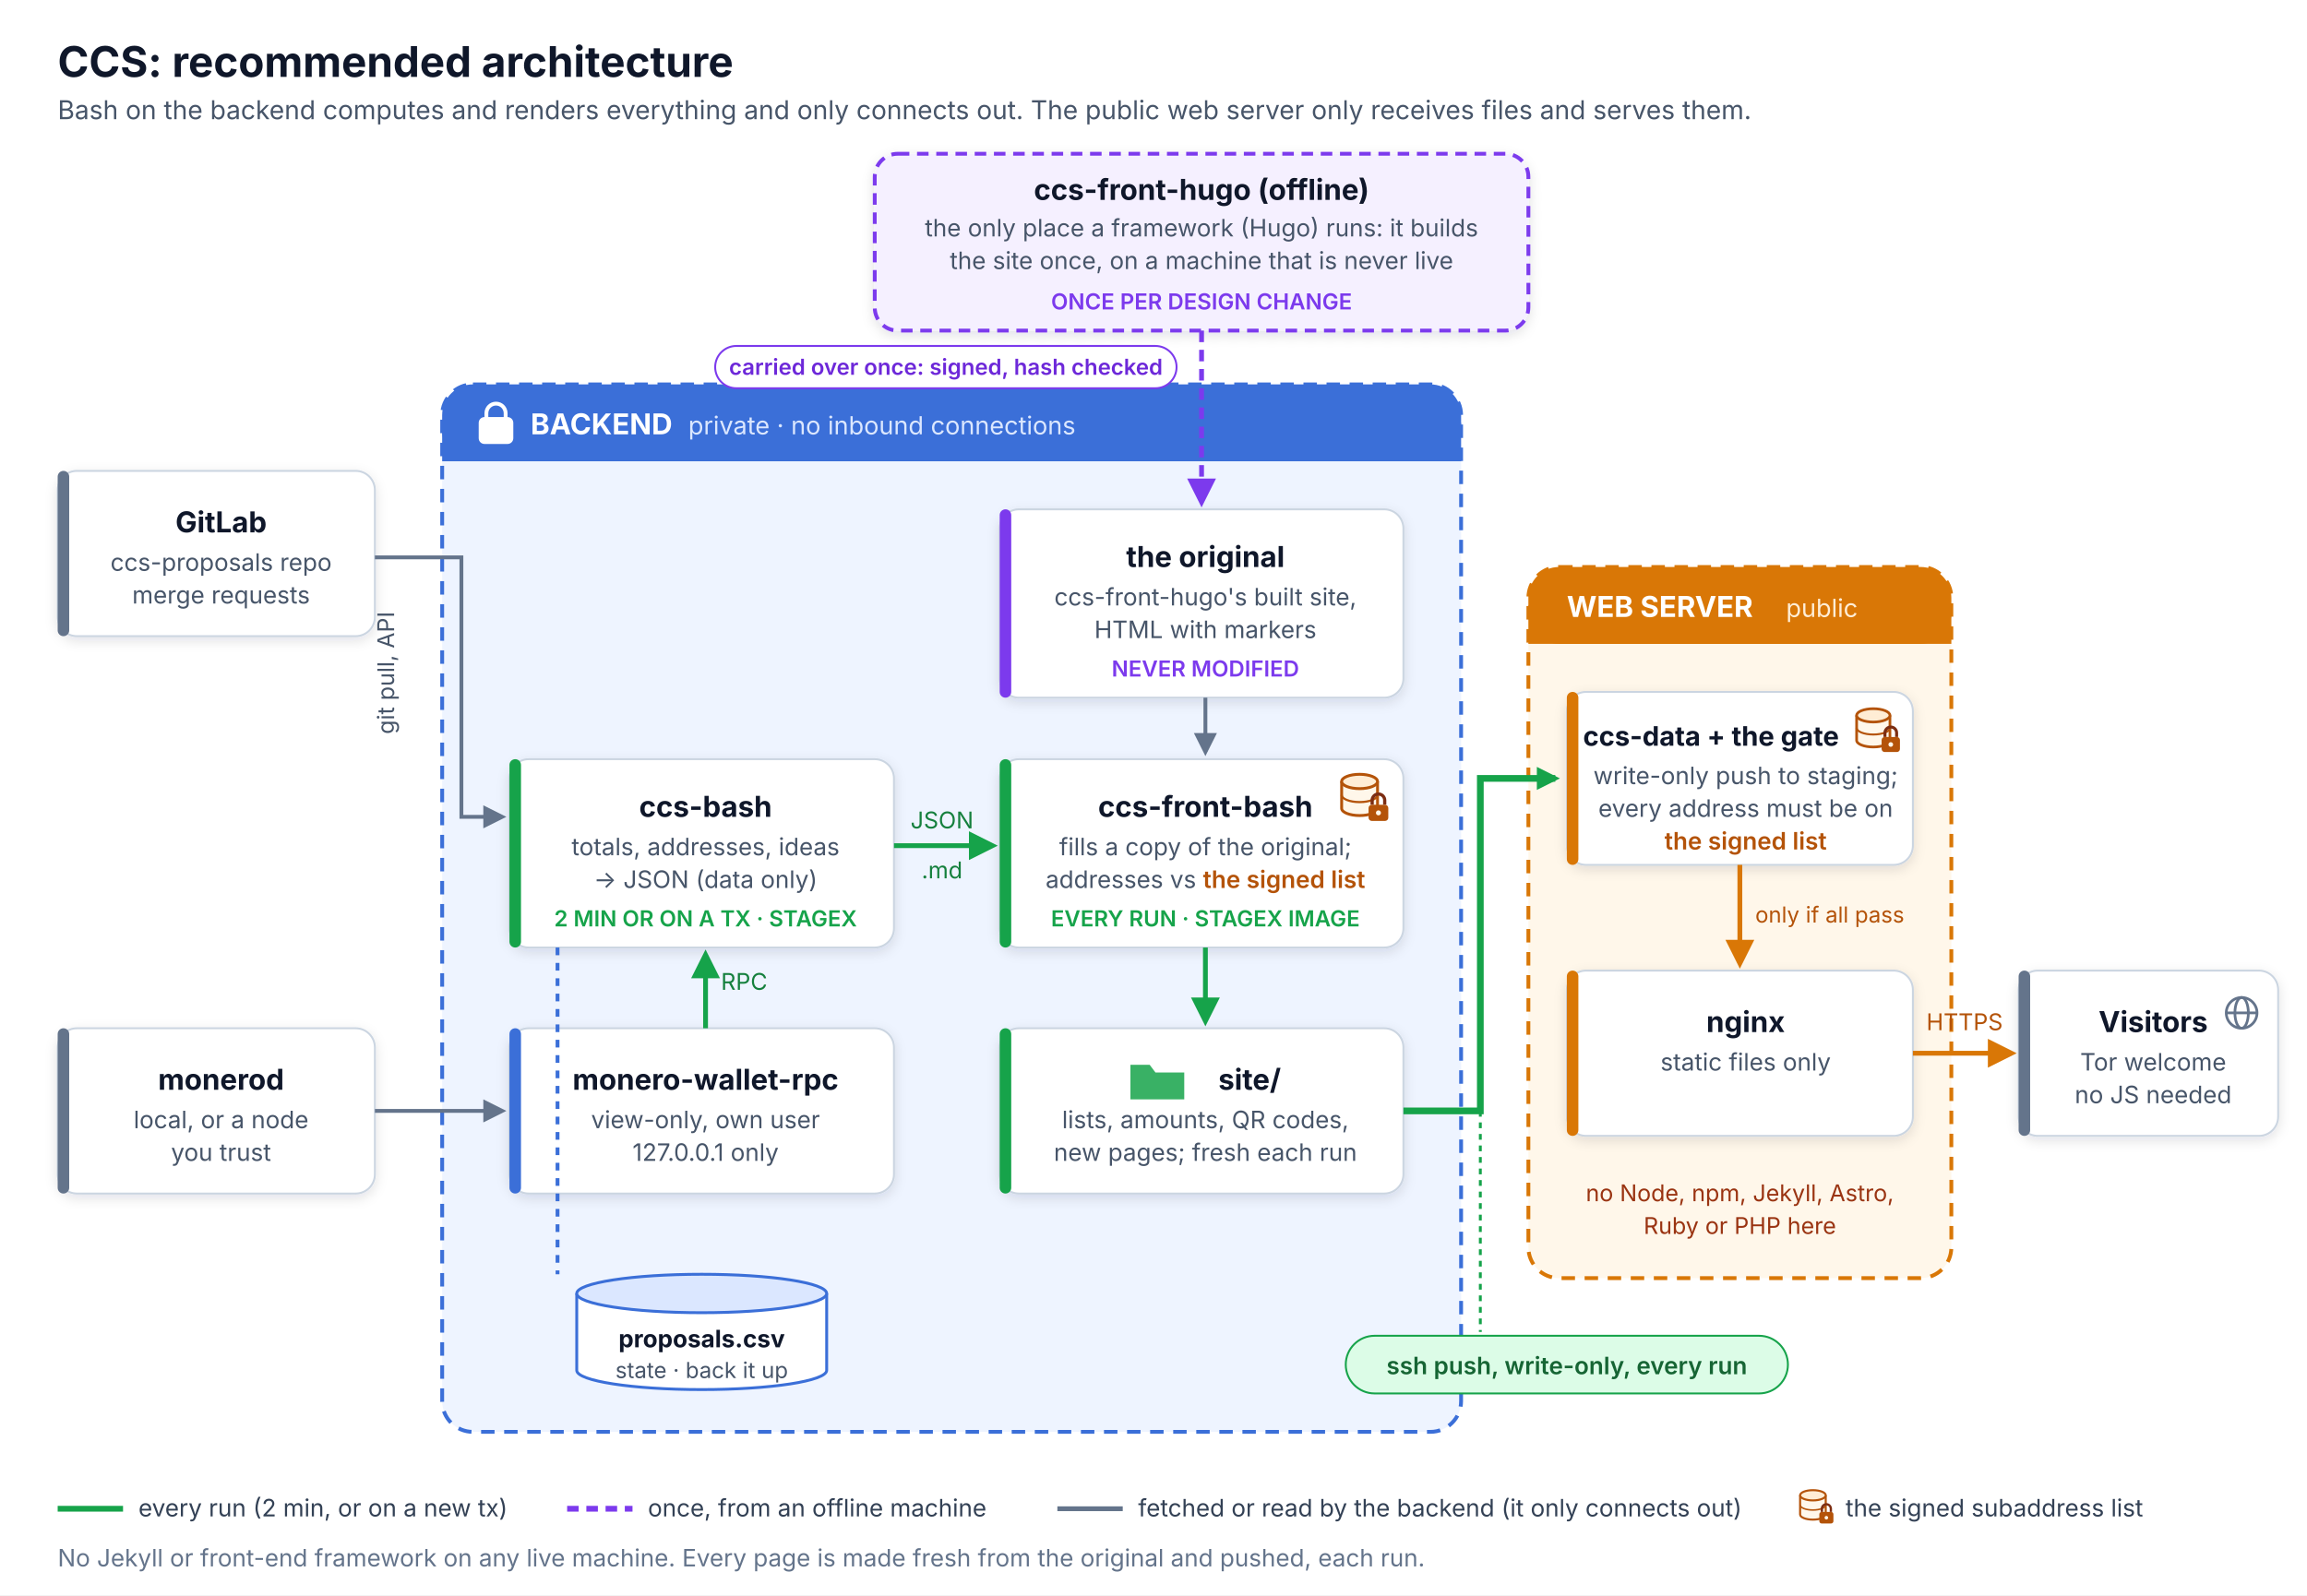
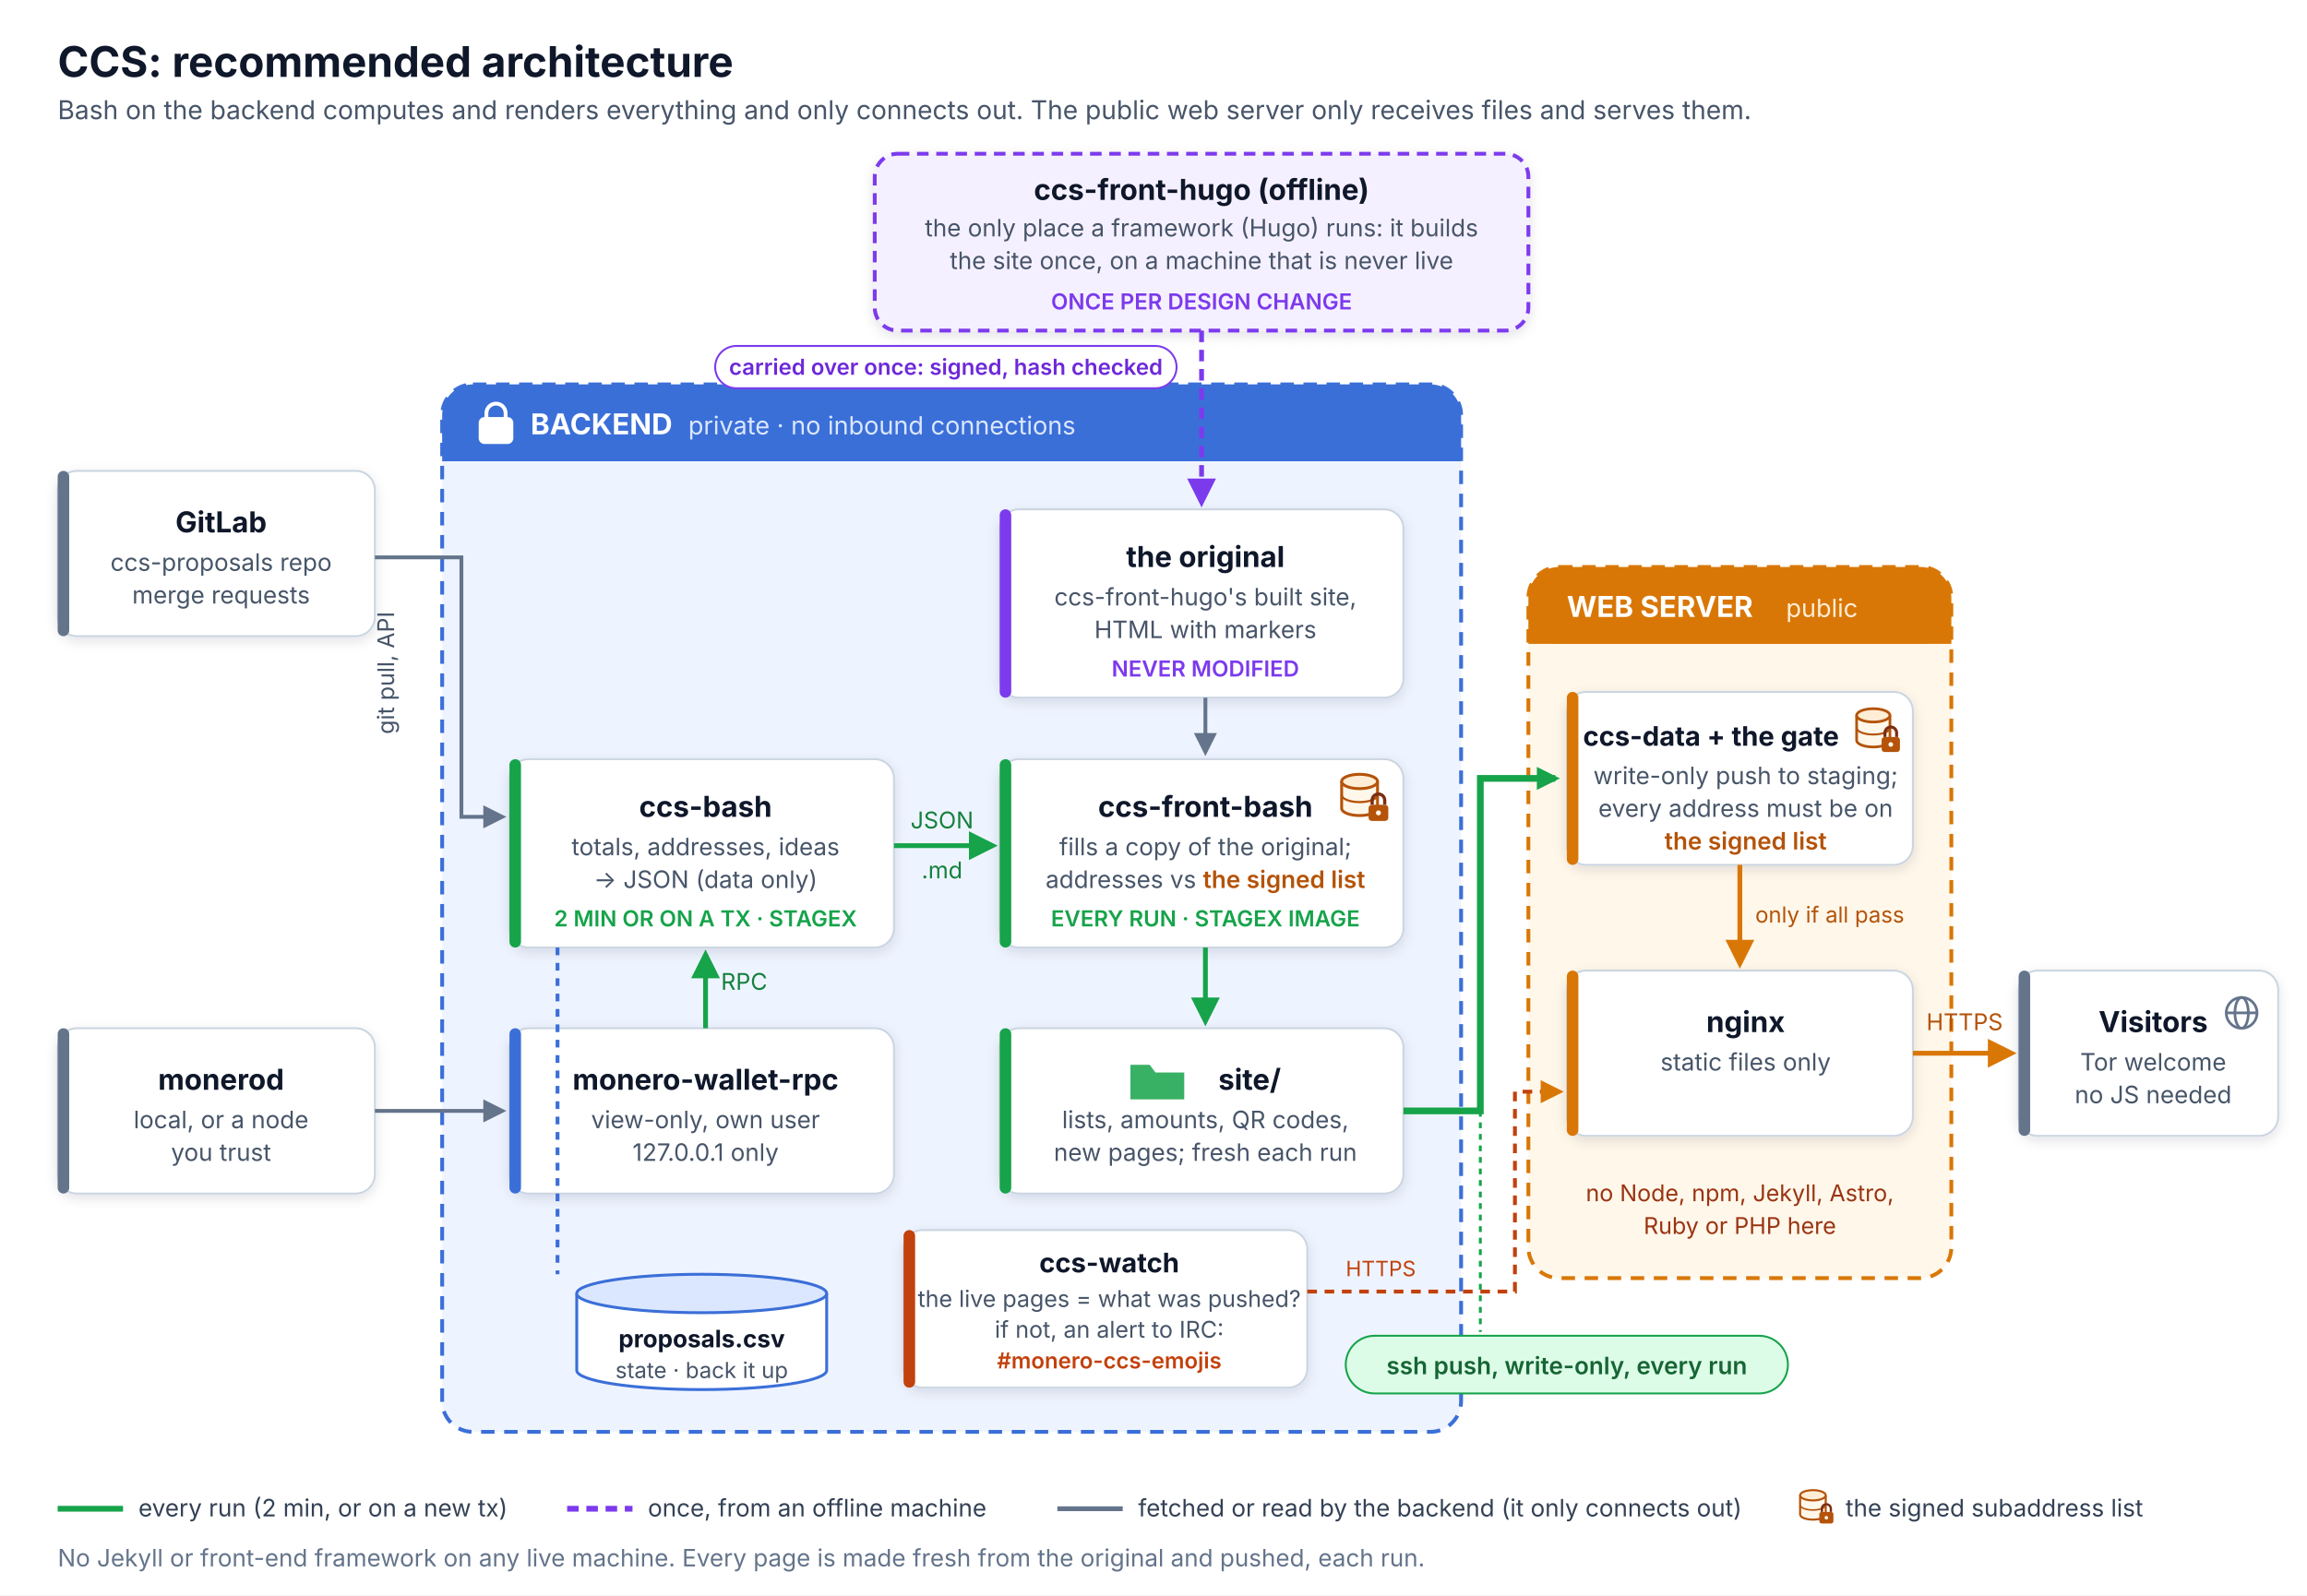
<svg xmlns="http://www.w3.org/2000/svg" viewBox="0 0 1200 830" width="1200" height="830" font-family="Inter, Helvetica, Arial, sans-serif">
  <defs>
    <filter id="sh" x="-10%" y="-10%" width="120%" height="130%">
      <feDropShadow dx="0" dy="2" stdDeviation="3" flood-color="#0f172a" flood-opacity="0.12" />
    </filter>
    <marker id="g" viewBox="0 0 10 10" refX="8" refY="5" markerWidth="6" markerHeight="6" orient="auto">
      <path d="M0,0 L10,5 L0,10 z" fill="#16a34a" />
    </marker>
    <marker id="gb" viewBox="0 0 10 10" refX="8" refY="5" markerWidth="12" markerHeight="12" markerUnits="userSpaceOnUse" orient="auto">
      <path d="M0,0 L10,5 L0,10 z" fill="#16a34a" />
    </marker>
    <marker id="p" viewBox="0 0 10 10" refX="8" refY="5" markerWidth="6" markerHeight="6" orient="auto">
      <path d="M0,0 L10,5 L0,10 z" fill="#7c3aed" />
    </marker>
    <marker id="s" viewBox="0 0 10 10" refX="8" refY="5" markerWidth="6" markerHeight="6" orient="auto">
      <path d="M0,0 L10,5 L0,10 z" fill="#64748b" />
    </marker>
    <marker id="o" viewBox="0 0 10 10" refX="8" refY="5" markerWidth="6" markerHeight="6" orient="auto">
      <path d="M0,0 L10,5 L0,10 z" fill="#d97706" />
    </marker>
    <symbol id="signedlist" viewBox="0 0 30 30">
      <path d="M2,6 V21 A10,4 0 0 0 22,21 V6" fill="#fff7ea" stroke="#b45309" stroke-width="1.6" />
      <ellipse cx="12" cy="6" rx="10" ry="4" fill="#ffedd5" stroke="#b45309" stroke-width="1.6" />
      <path d="M2,13.5 A10,4 0 0 0 22,13.5" fill="none" stroke="#b45309" stroke-width="1.2" />
      <path d="M19,19 V16.5 a3.5,3.5 0 0 1 7,0 V19" fill="none" stroke="#7c2d12" stroke-width="1.8" />
      <rect x="17" y="19" width="11" height="9" rx="1.8" fill="#b45309" />
      <circle cx="22.5" cy="23.5" r="1.4" fill="#fff7ea" />
    </symbol>
  </defs>
  <rect width="1200" height="830" fill="#ffffff" />
  <text x="30" y="40" font-size="22" font-weight="700" fill="#0f172a">CCS: recommended architecture</text>
  <text x="30" y="62" font-size="13.5" fill="#475569">Bash on the backend computes and renders everything and only connects out. The public web server only receives files and serves them.</text>
  <g transform="translate(0,115)">
    <rect x="230" y="85" width="530" height="545" rx="16" fill="#eef4ff" stroke="#3b6fd8" stroke-width="2" stroke-dasharray="7 5" />
    <rect x="230" y="85" width="530" height="40" rx="16" fill="#3b6fd8" />
    <rect x="230" y="105" width="530" height="20" fill="#3b6fd8" />
    <g transform="translate(250,95)" fill="none" stroke="#ffffff" stroke-width="2">
      <rect x="0" y="8" width="16" height="12" rx="2" fill="#ffffff" />
      <path d="M3,8 V5 a5,5 0 0 1 10,0 V8" />
    </g>
    <text x="276" y="111" font-size="15" font-weight="700" fill="#ffffff">BACKEND</text>
    <text x="358" y="111" font-size="13" fill="#dbe7ff">private · no inbound connections</text>
    <rect x="795" y="180" width="220" height="370" rx="16" fill="#fff7ea" stroke="#d97706" stroke-width="2" stroke-dasharray="7 5" />
    <rect x="795" y="180" width="220" height="40" rx="16" fill="#d97706" />
    <rect x="795" y="200" width="220" height="20" fill="#d97706" />
    <text x="815" y="206" font-size="15" font-weight="700" fill="#ffffff">WEB SERVER</text>
    <text x="929" y="206" font-size="13" fill="#ffedd5">public</text>
    <g filter="url(#sh)">
      <rect x="30" y="130" width="165" height="86" rx="10" fill="#ffffff" stroke="#cbd5e1" />
      <rect x="30" y="420" width="165" height="86" rx="10" fill="#ffffff" stroke="#cbd5e1" />
    </g>
    <rect x="30" y="130" width="6" height="86" rx="3" fill="#64748b" />
    <rect x="30" y="420" width="6" height="86" rx="3" fill="#64748b" />
    <text x="115" y="162" text-anchor="middle" font-size="15" font-weight="700" fill="#0f172a">GitLab</text>
    <text x="115" y="182" text-anchor="middle" font-size="12.5" fill="#475569">ccs-proposals repo</text>
    <text x="115" y="199" text-anchor="middle" font-size="12.5" fill="#475569">merge requests</text>
    <text x="115" y="452" text-anchor="middle" font-size="15" font-weight="700" fill="#0f172a">monerod</text>
    <text x="115" y="472" text-anchor="middle" font-size="12.5" fill="#475569">local, or a node</text>
    <text x="115" y="489" text-anchor="middle" font-size="12.5" fill="#475569">you trust</text>
    <g filter="url(#sh)" fill="#ffffff" stroke="#cbd5e1">
      <rect x="520" y="150" width="210" height="98" rx="10" />
      <rect x="265" y="280" width="200" height="98" rx="10" />
      <rect x="520" y="280" width="210" height="98" rx="10" />
      <rect x="265" y="420" width="200" height="86" rx="10" />
      <rect x="520" y="420" width="210" height="86" rx="10" />
    </g>
    <rect x="520" y="150" width="6" height="98" rx="3" fill="#7c3aed" />
    <rect x="265" y="280" width="6" height="98" rx="3" fill="#16a34a" />
    <rect x="520" y="280" width="6" height="98" rx="3" fill="#16a34a" />
    <rect x="265" y="420" width="6" height="86" rx="3" fill="#3b6fd8" />
    <rect x="520" y="420" width="6" height="86" rx="3" fill="#16a34a" />
    <g text-anchor="middle">
      <text x="627" y="180" font-size="15" font-weight="700" fill="#0f172a">the original</text>
      <text x="627" y="200" font-size="12.5" fill="#475569">ccs-front-hugo's built site,</text>
      <text x="627" y="217" font-size="12.5" fill="#475569">HTML with markers</text>
      <text x="627" y="237" font-size="11.5" font-weight="600" fill="#7c3aed">NEVER MODIFIED</text>
      <text x="367" y="310" font-size="15" font-weight="700" fill="#0f172a">ccs-bash</text>
      <text x="367" y="330" font-size="12.5" fill="#475569">totals, addresses, ideas</text>
      <text x="367" y="347" font-size="12.5" fill="#475569">→ JSON (data only)</text>
      <text x="367" y="367" font-size="11.5" font-weight="600" fill="#16a34a">2 MIN OR ON A TX · STAGEX</text>
      <text x="627" y="310" font-size="15" font-weight="700" fill="#0f172a">ccs-front-bash</text>
      <use href="#signedlist" x="696" y="286" width="28" height="28" />
      <text x="627" y="330" font-size="12.5" fill="#475569">fills a copy of the original;</text>
      <text x="627" y="347" font-size="12.5" fill="#475569">addresses vs <tspan font-weight="600" fill="#b45309">the signed list</tspan>
      </text>
      <text x="627" y="367" font-size="11.5" font-weight="600" fill="#16a34a">EVERY RUN · STAGEX IMAGE</text>
      <text x="367" y="452" font-size="15" font-weight="700" fill="#0f172a">monero-wallet-rpc</text>
      <text x="367" y="472" font-size="12.5" fill="#475569">view-only, own user</text>
      <text x="367" y="489" font-size="12.5" fill="#475569">127.0.0.1 only</text>
      <text x="650" y="452" font-size="15" font-weight="700" fill="#0f172a">site/</text>
      <text x="627" y="472" font-size="12.5" fill="#475569">lists, amounts, QR codes,</text>
      <text x="627" y="489" font-size="12.5" fill="#475569">new pages; fresh each run</text>
    </g>
    <path d="M588,439 h10 l3,4 h15 v14 h-28 z" fill="#16a34a" opacity="0.85" />
    <g transform="translate(300,548)">
      <path d="M0,10 v40 a65,10 0 0 0 130,0 v-40" fill="#ffffff" stroke="#3b6fd8" stroke-width="1.5" />
      <ellipse cx="65" cy="10" rx="65" ry="10" fill="#dbe7ff" stroke="#3b6fd8" stroke-width="1.5" />
      <text x="65" y="38" text-anchor="middle" font-size="12.5" font-weight="700" fill="#0f172a">proposals.csv</text>
      <text x="65" y="54" text-anchor="middle" font-size="11.5" fill="#475569">state · back it up</text>
    </g>
    <g filter="url(#sh)" fill="#ffffff" stroke="#cbd5e1">
      <rect x="815" y="245" width="180" height="90" rx="10" />
      <rect x="815" y="390" width="180" height="86" rx="10" />
      <rect x="1050" y="390" width="135" height="86" rx="10" />
    </g>
    <rect x="815" y="245" width="6" height="90" rx="3" fill="#d97706" />
    <rect x="815" y="390" width="6" height="86" rx="3" fill="#d97706" />
    <rect x="1050" y="390" width="6" height="86" rx="3" fill="#64748b" />
    <g text-anchor="middle">
      <text x="890" y="273" font-size="14" font-weight="700" fill="#0f172a">ccs-data + the gate</text>
      <use href="#signedlist" x="964" y="252" width="26" height="26" />
      <text x="908" y="293" font-size="12.5" fill="#475569">write-only push to staging;</text>
      <text x="908" y="310" font-size="12.5" fill="#475569">every address must be on</text>
      <text x="908" y="327" font-size="12.5" font-weight="600" fill="#b45309">the signed list</text>
      <text x="908" y="422" font-size="15" font-weight="700" fill="#0f172a">nginx</text>
      <text x="908" y="442" font-size="12.5" fill="#475569">static files only</text>
      <text x="1120" y="422" font-size="15" font-weight="700" fill="#0f172a">Visitors</text>
      <text x="1120" y="442" font-size="12.5" fill="#475569">Tor welcome</text>
      <text x="1120" y="459" font-size="12.5" fill="#475569">no JS needed</text>
    </g>
    <text x="905" y="510" text-anchor="middle" font-size="12" fill="#9a3412">no Node, npm, Jekyll, Astro,</text>
    <text x="905" y="527" text-anchor="middle" font-size="12" fill="#9a3412">Ruby or PHP here</text>
    <g transform="translate(1158,404)" fill="none" stroke="#64748b" stroke-width="1.4">
      <circle cx="8" cy="8" r="8" />
      <ellipse cx="8" cy="8" rx="3.5" ry="8" />
      <path d="M0,8 h16" />
    </g>
    <g fill="none" stroke="#64748b" stroke-width="2" marker-end="url(#s)">
      <path d="M195,175 H240 V310 H261" />
      <path d="M195,463 H261" />
    </g>
    <text x="200" y="262" font-size="12" fill="#475569" transform="rotate(-90 205 262)">git pull, API</text>
    <g fill="none" stroke="#16a34a" stroke-width="2.5" marker-end="url(#g)">
      <path d="M367,420 V382" />
      <path d="M465,325 H516" />
      <path d="M627,378 V416" />
    </g>
    <path d="M290,378 V548" fill="none" stroke="#3b6fd8" stroke-width="2" stroke-dasharray="4 4" />
    <text x="375" y="400" font-size="12" fill="#15803d">RPC</text>
    <text x="490" y="316" text-anchor="middle" font-size="12" fill="#15803d">JSON</text>
    <text x="490" y="342" text-anchor="middle" font-size="12" fill="#15803d">.md</text>
    <path d="M627,248 V276" fill="none" stroke="#64748b" stroke-width="2" marker-end="url(#s)" />
    <path d="M730,463 H770 V290 H809" fill="none" stroke="#16a34a" stroke-width="3.5" marker-end="url(#gb)" />
    <g transform="translate(700,580)">
      <rect x="0" y="0" width="230" height="30" rx="15" fill="#dcfce7" stroke="#16a34a" />
      <text x="115" y="20" text-anchor="middle" font-size="12.5" font-weight="600" fill="#166534">ssh push, write-only, every run</text>
    </g>
    <path d="M770,463 V578" fill="none" stroke="#16a34a" stroke-width="1.5" stroke-dasharray="3 3" />
    <path d="M905,335 V386" fill="none" stroke="#d97706" stroke-width="2.5" marker-end="url(#o)" />
    <text x="913" y="365" font-size="11.5" fill="#b45309">only if all pass</text>
    <path d="M995,433 H1046" fill="none" stroke="#d97706" stroke-width="2.5" marker-end="url(#o)" />
    <text x="1002" y="421" font-size="12" fill="#b45309">HTTPS</text>
  </g>
  <rect x="455" y="80" width="340" height="92" rx="12" fill="#f5f0ff" stroke="#7c3aed" stroke-width="2" stroke-dasharray="6 4" filter="url(#sh)" />
  <text x="625" y="104" text-anchor="middle" font-size="15" font-weight="700" fill="#0f172a">ccs-front-hugo (offline)</text>
  <text x="625" y="123" text-anchor="middle" font-size="12.5" fill="#475569">the only place a framework (Hugo) runs: it builds</text>
  <text x="625" y="140" text-anchor="middle" font-size="12.5" fill="#475569">the site once, on a machine that is never live</text>
  <text x="625" y="161" text-anchor="middle" font-size="11.5" font-weight="600" fill="#7c3aed">ONCE PER DESIGN CHANGE</text>
  <path d="M625,172 V261" fill="none" stroke="#7c3aed" stroke-width="2.5" stroke-dasharray="6 4" marker-end="url(#p)" />
  <g transform="translate(372,180)">
    <rect x="0" y="0" width="240" height="22" rx="11" fill="#ffffff" stroke="#7c3aed" />
    <text x="120" y="15" text-anchor="middle" font-size="11.5" font-weight="600" fill="#6d28d9">carried over once: signed, hash checked</text>
  </g>
+   <rect x="470" y="640" width="210" height="82" rx="10" fill="#ffffff" stroke="#cbd5e1" filter="url(#sh)" />
+   <rect x="470" y="640" width="6" height="82" rx="3" fill="#c2410c" />
+   <g text-anchor="middle">
+     <text x="577" y="662" font-size="14" font-weight="700" fill="#0f172a">ccs-watch</text>
+     <text x="577" y="680" font-size="12" fill="#475569">the live pages = what was pushed?</text>
+     <text x="577" y="696" font-size="12" fill="#475569">if not, an alert to IRC:</text>
+     <text x="577" y="712" font-size="11.5" font-weight="600" fill="#c2410c">#monero-ccs-emojis</text>
+   </g>
+   <path d="M680,672 H788 V568 H811" fill="none" stroke="#c2410c" stroke-width="2" stroke-dasharray="5 4" marker-end="url(#o)" />
+   <text x="700" y="664" font-size="11" fill="#c2410c">HTTPS</text>
  <g transform="translate(30,775)" font-size="12.5" fill="#334155">
    <path d="M0,10 H34" stroke="#16a34a" stroke-width="3" />
    <text x="42" y="14">every run (2 min, or on a new tx)</text>
    <path d="M265,10 H299" stroke="#7c3aed" stroke-width="3" stroke-dasharray="6 4" />
    <text x="307" y="14">once, from an offline machine</text>
    <path d="M520,10 H554" stroke="#64748b" stroke-width="2.5" />
    <text x="562" y="14">fetched or read by the backend (it only connects out)</text>
    <use href="#signedlist" x="905" y="-1" width="20" height="20" />
    <text x="930" y="14" font-size="12.5" fill="#334155">the signed subaddress list</text>
    <text x="0" y="40" fill="#64748b">No Jekyll or front-end framework on any live machine. Every page is made fresh from the original and pushed, each run.</text>
  </g>
</svg>
